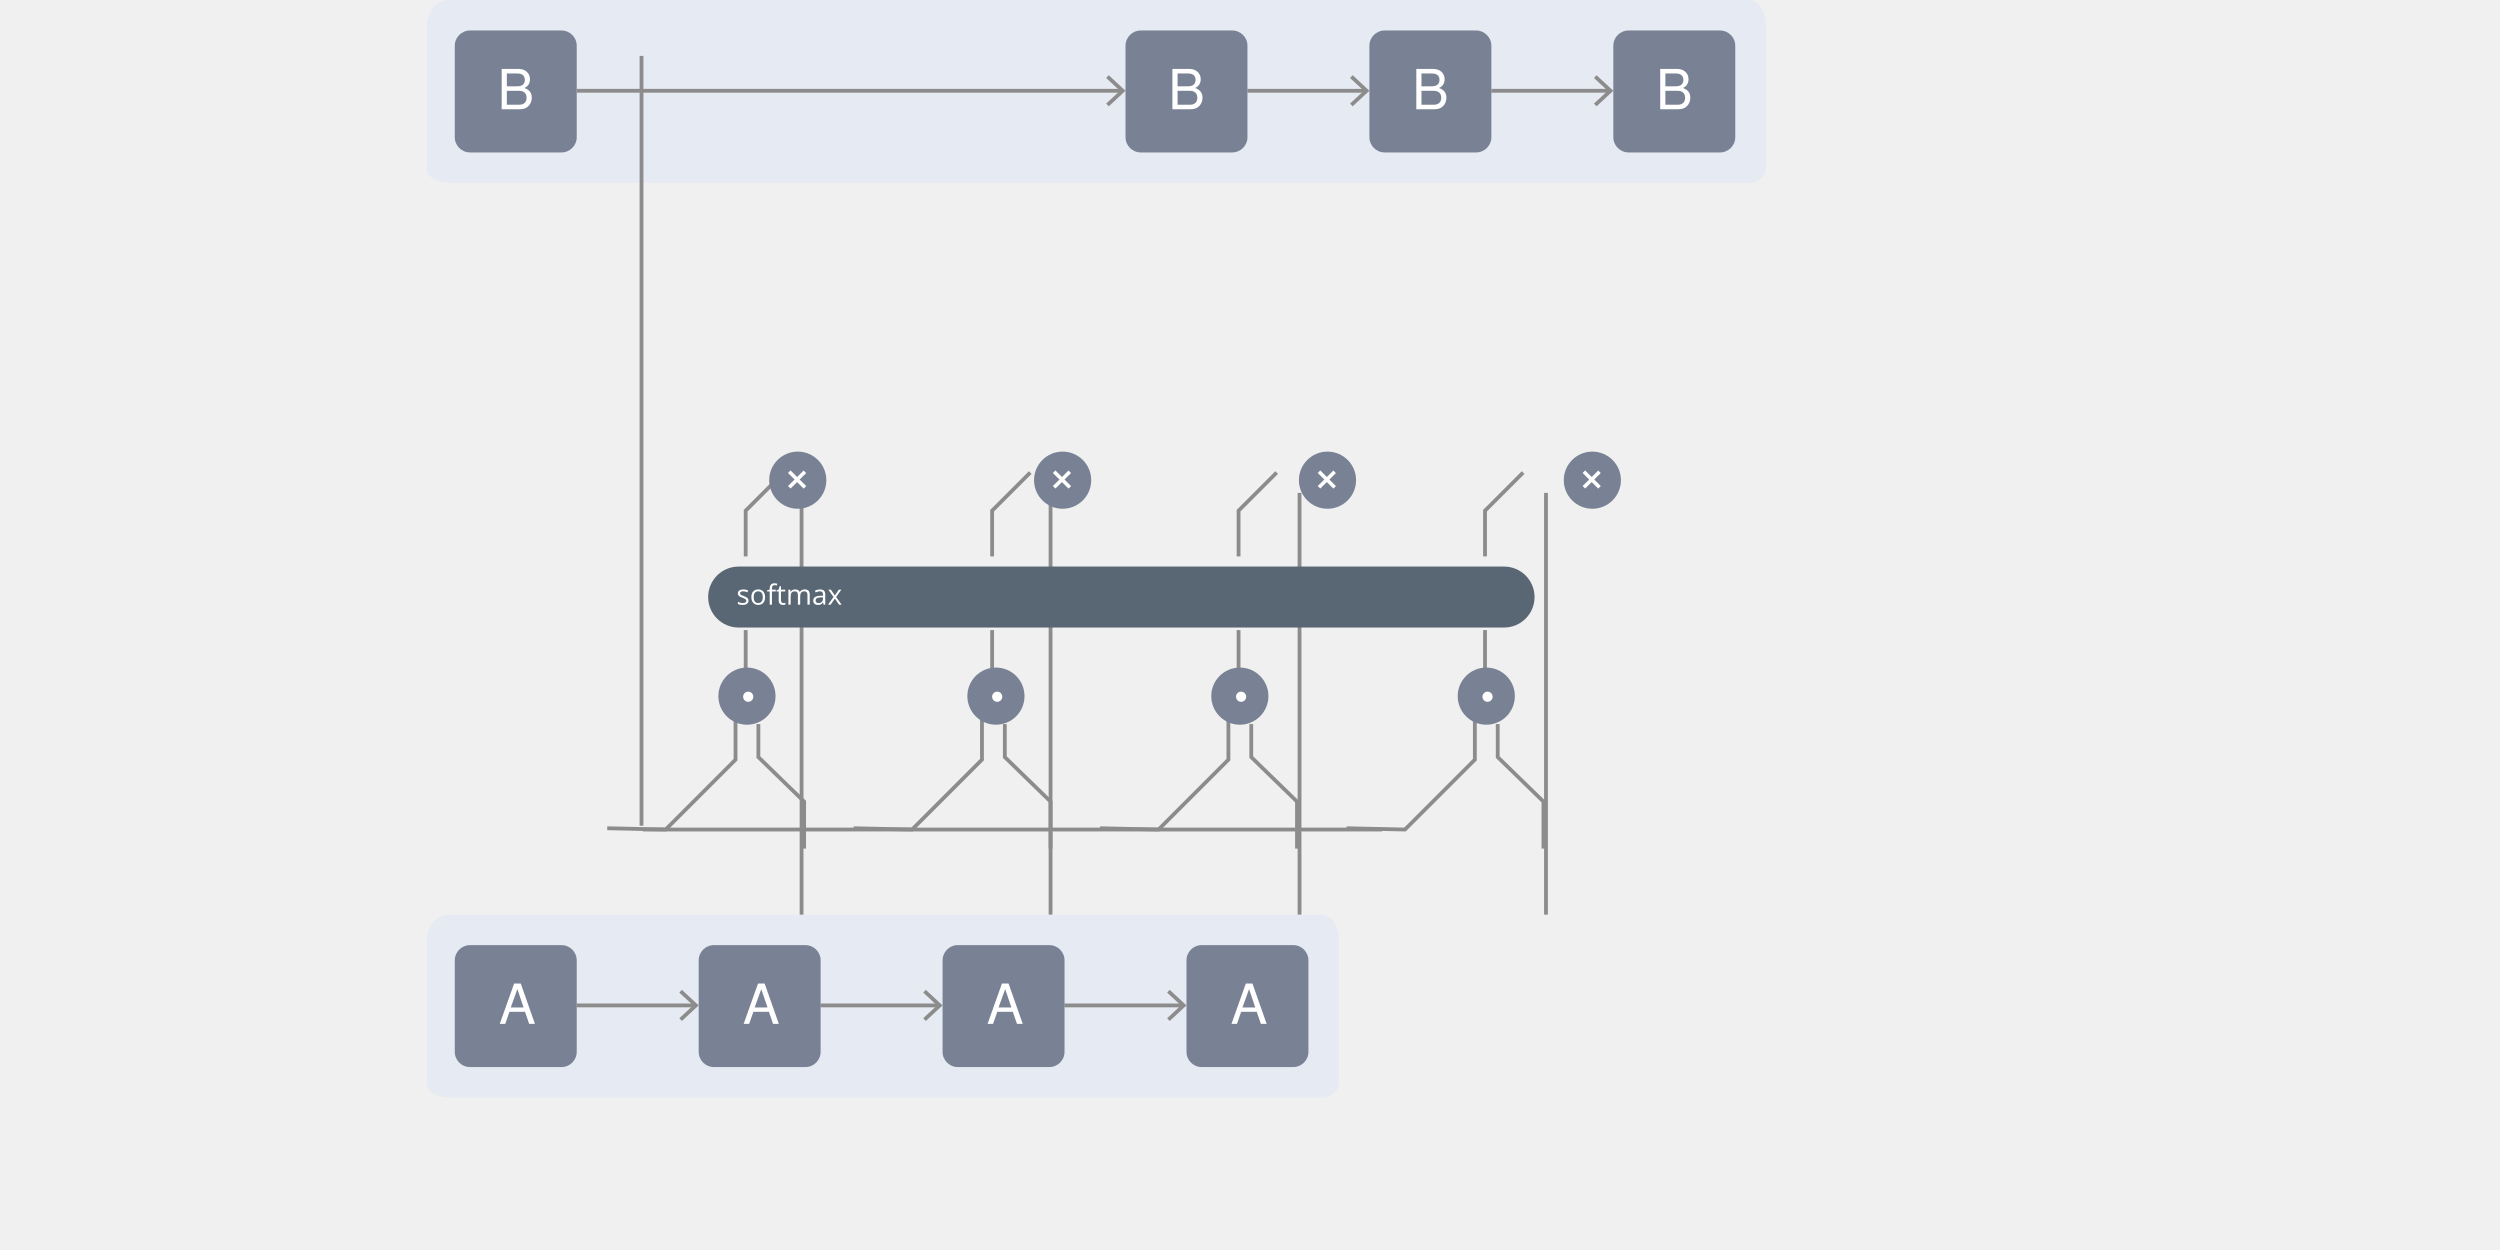
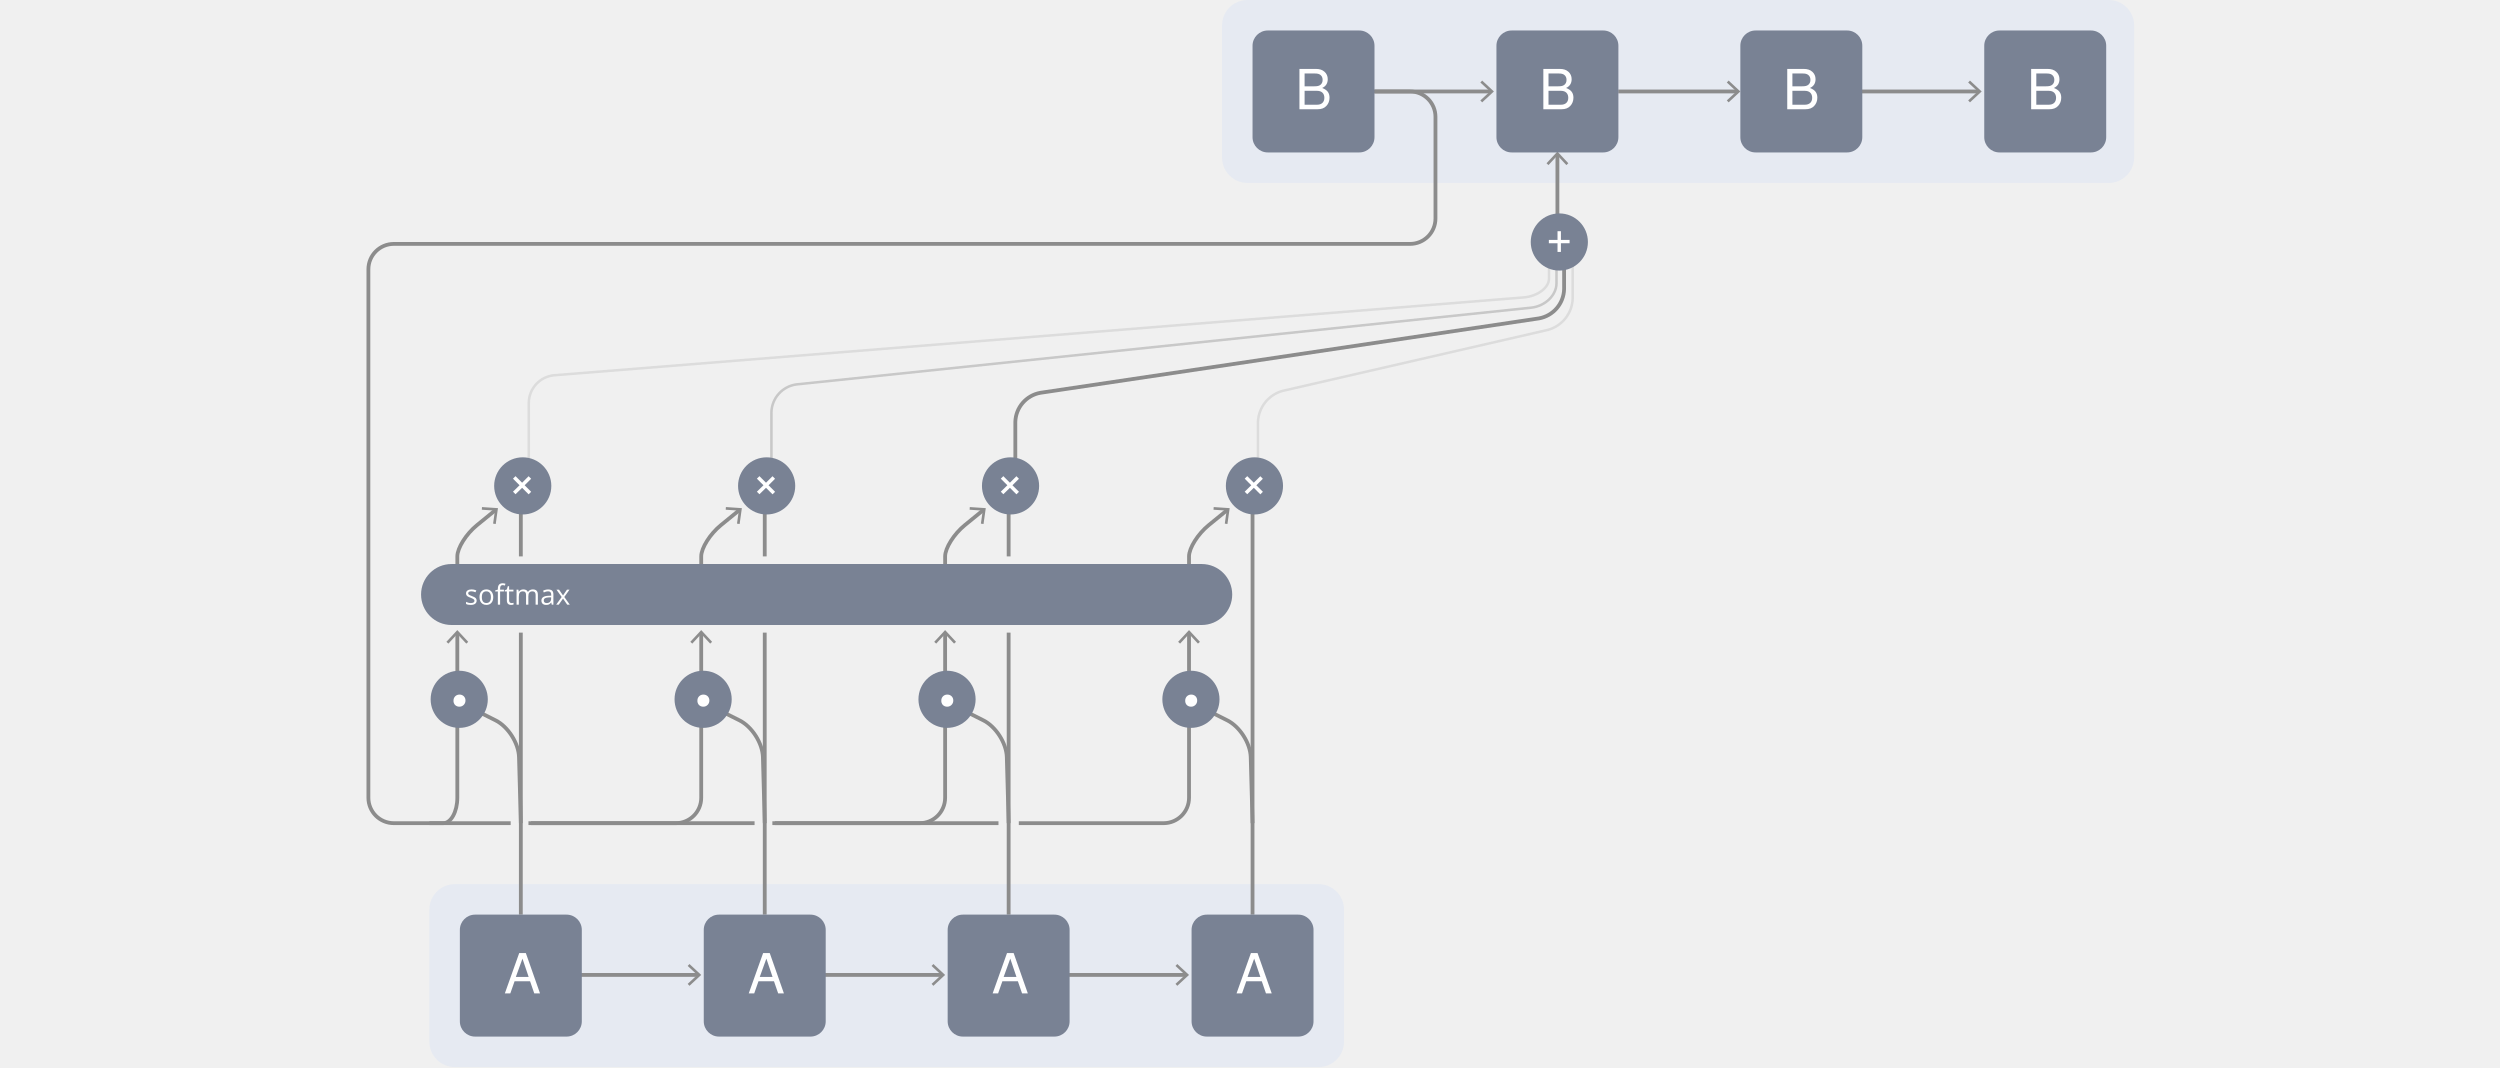
- <svg xmlns="http://www.w3.org/2000/svg" xmlns:xlink="http://www.w3.org/1999/xlink" id="background" width="984" height="492" viewBox="0 0 984 492">
+ <svg xmlns="http://www.w3.org/2000/svg" xmlns:xlink="http://www.w3.org/1999/xlink" id="background" width="984" height="420" viewBox="0 0 984 420">
  <defs>
    <symbol id="rnn-bg" data-name="rnn-bg" viewBox="0 0 48 48">
      <rect width="48" height="48" rx="6" ry="6" fill="#798294" />
    </symbol>
-     <symbol id="rnn-b" data-name="rnn-b" viewBox="0 0 48 48">
+     <symbol id="rnn-a" data-name="rnn-a" viewBox="0 0 48 48">
      <use id="rnn-bg-3" data-name="rnn-bg" width="48" height="48" xlink:href="#rnn-bg" />
-       <text transform="translate(16.74 31)" font-size="21.77" fill="#fff" font-family="Helvetica">B</text>
-     </symbol>
-     <symbol id="rnn-a" data-name="rnn-a" viewBox="0 0 48 48">
-       <use id="rnn-bg-15" data-name="rnn-bg" width="48" height="48" xlink:href="#rnn-bg" />
      <text transform="translate(17.33 31)" font-size="21.77" fill="#fff" font-family="Helvetica" letter-spacing="-1">A</text>
    </symbol>
    <symbol id="op-bg" data-name="op-bg" viewBox="0 0 22.5 22.5">
      <circle cx="11.25" cy="11.25" r="11.25" fill="#798294" />
    </symbol>
-     <symbol id="op-dot" data-name="op-dot" viewBox="0 0 22.5 24.7">
+     <symbol id="op-dot" data-name="op-dot" viewBox="0 0 22.5 22.5">
      <use width="22.5" height="22.5" xlink:href="#op-bg" />
-       <text transform="translate(8.95 17)" font-size="16" fill="#fff" font-family="Helvetica">•</text>
+       <path d="M13.71,11.76A2.33,2.33,0,0,1,13,13.47a2.3,2.3,0,0,1-1.7.68,2.3,2.3,0,0,1-1.7-.68A2.32,2.32,0,0,1,9,11.76a2.29,2.29,0,0,1,.67-1.7,2.31,2.31,0,0,1,1.7-.67,2.32,2.32,0,0,1,1.7.67A2.29,2.29,0,0,1,13.71,11.76Z" fill="#fff" />
    </symbol>
    <symbol id="op-x" data-name="op-x" viewBox="0 0 22.5 22.5">
      <use width="22.5" height="22.5" xlink:href="#op-bg" />
      <path d="M8.41,14.53l-1-1L10,11,7.41,8.41l1-1L11,10l2.56-2.56,1,1L12,11l2.57,2.57-1,1L11,12Z" fill="#fff" />
    </symbol>
+     <symbol id="rnn-b" data-name="rnn-b" viewBox="0 0 48 48">
+       <use id="rnn-bg-15" data-name="rnn-bg" width="48" height="48" xlink:href="#rnn-bg" />
+       <text transform="translate(16.74 31)" font-size="21.77" fill="#fff" font-family="Helvetica">B</text>
+     </symbol>
+     <symbol id="op-sum" data-name="op-sum" viewBox="0 0 22.5 22.5">
+       <use id="op-bg-19" data-name="op-bg" width="22.5" height="22.5" xlink:href="#op-bg" />
+       <path d="M7.13,11.75V10.43h3.41V7h1.34v3.43h3.41v1.31H11.87v3.42H10.54V11.75H7.13Z" fill="#fff" />
+     </symbol>
  </defs>
  <g id="_Group_" data-name="&lt;Group&gt;">
-     <path d="M695,66.48c0,3-3,5.52-6.69,5.52H176.67c-4.77,0-8.67-2.48-8.67-5.52V10c0-5.49,3.9-10,8.67-10H688.31C692,0,695,4.49,695,10V66.48Z" fill="#e6eaf2" />
-   </g>
-   <g id="_Group_2" data-name="&lt;Group&gt;">
-     <path d="M527,426.48c0,3-3,5.52-6.69,5.52H176.67c-4.77,0-8.67-2.48-8.67-5.52V370c0-5.49,3.9-10,8.67-10H520.31c3.68,0,6.69,4.49,6.69,10v56.51Z" fill="#e6eaf2" />
+     <rect x="169" y="348" width="360" height="72" rx="10" ry="10" fill="#e6eaf2" />
  </g>
  <g>
-     <line x1="491" y1="35.73" x2="537.37" y2="35.73" fill="none" stroke="#8c8c8c" stroke-miterlimit="10" stroke-width="1.5" />
-     <polygon points="532.4 41.86 531.38 40.77 536.8 35.73 531.38 30.7 532.4 29.6 539 35.73 532.4 41.86" fill="#8c8c8c" />
+     <line x1="227.92" y1="383.73" x2="274.86" y2="383.73" fill="none" stroke="#8c8c8c" stroke-miterlimit="10" stroke-width="1.5" />
+     <polygon points="271.38 388.02 270.67 387.25 274.46 383.73 270.67 380.2 271.38 379.44 276 383.73 271.38 388.02" fill="#8c8c8c" />
  </g>
  <g>
-     <line x1="227" y1="35.73" x2="441.37" y2="35.73" fill="none" stroke="#8c8c8c" stroke-miterlimit="10" stroke-width="1.5" />
-     <polygon points="436.4 41.87 435.38 40.77 440.8 35.73 435.38 30.7 436.4 29.6 443 35.73 436.4 41.87" fill="#8c8c8c" />
+     <line x1="323.92" y1="383.73" x2="370.86" y2="383.73" fill="none" stroke="#8c8c8c" stroke-miterlimit="10" stroke-width="1.5" />
+     <polygon points="367.38 388.02 366.67 387.25 370.46 383.73 366.67 380.2 367.38 379.44 372 383.73 367.38 388.02" fill="#8c8c8c" />
  </g>
  <g>
-     <line x1="587" y1="35.73" x2="633.37" y2="35.73" fill="none" stroke="#8c8c8c" stroke-miterlimit="10" stroke-width="1.5" />
-     <polygon points="628.4 41.86 627.38 40.77 632.8 35.73 627.38 30.7 628.4 29.6 635 35.73 628.4 41.86" fill="#8c8c8c" />
+     <line x1="419.92" y1="383.73" x2="466.86" y2="383.73" fill="none" stroke="#8c8c8c" stroke-miterlimit="10" stroke-width="1.5" />
+     <polygon points="463.38 388.02 462.67 387.25 466.46 383.73 462.67 380.2 463.38 379.44 468 383.73 463.38 388.02" fill="#8c8c8c" />
+   </g>
+   <line x1="205" y1="360" x2="205" y2="249" fill="none" stroke="#8c8c8c" stroke-miterlimit="10" stroke-width="1.5" />
+   <line x1="205" y1="219" x2="205" y2="192" fill="none" stroke="#8c8c8c" stroke-miterlimit="10" stroke-width="1.5" />
+   <g>
+     <path d="M180,225v-6c0-3.3,3.49-8.84,7.76-12.31l7.36-6" fill="none" stroke="#8c8c8c" stroke-miterlimit="10" stroke-width="1.5" />
+     <polygon points="195.12 206.25 194.08 206.1 194.8 200.97 189.64 200.63 189.71 199.58 196 200 195.12 206.25" fill="#8c8c8c" />
  </g>
  <g>
-     <line x1="226.92" y1="395.73" x2="273.37" y2="395.73" fill="none" stroke="#8c8c8c" stroke-miterlimit="10" stroke-width="1.5" />
-     <polygon points="268.4 401.86 267.38 400.77 272.8 395.73 267.38 390.69 268.4 389.6 275 395.73 268.4 401.86" fill="#8c8c8c" />
+     <line x1="180" y1="270" x2="180" y2="249.14" fill="none" stroke="#8c8c8c" stroke-miterlimit="10" stroke-width="1.5" />
+     <polygon points="184.29 252.62 183.53 253.33 180 249.54 176.48 253.33 175.71 252.62 180 248 184.29 252.62" fill="#8c8c8c" />
+   </g>
+   <path d="M169,324h5.5c3,0,5.5-4.5,5.5-10V278" fill="none" stroke="#8c8c8c" stroke-miterlimit="10" stroke-width="1.5" />
+   <path d="M205,324l-0.72-26c-0.15-5.5-4.3-12-9.22-14.47L180,276" fill="none" stroke="#8c8c8c" stroke-miterlimit="10" stroke-width="1.5" />
+   <path d="M301,324l-0.72-26c-0.15-5.5-4.3-12-9.22-14.47L276,276" fill="none" stroke="#8c8c8c" stroke-miterlimit="10" stroke-width="1.5" />
+   <path d="M397,324l-0.72-26c-0.15-5.5-4.3-12-9.22-14.47L372,276" fill="none" stroke="#8c8c8c" stroke-miterlimit="10" stroke-width="1.5" />
+   <path d="M493,324l-0.72-26c-0.15-5.5-4.3-12-9.22-14.47L468,276" fill="none" stroke="#8c8c8c" stroke-miterlimit="10" stroke-width="1.5" />
+   <line x1="301" y1="360" x2="301" y2="249" fill="none" stroke="#8c8c8c" stroke-miterlimit="10" stroke-width="1.5" />
+   <line x1="301" y1="219" x2="301" y2="192" fill="none" stroke="#8c8c8c" stroke-miterlimit="10" stroke-width="1.5" />
+   <g>
+     <path d="M276,225v-6c0-3.3,3.49-8.84,7.76-12.31l7.36-6" fill="none" stroke="#8c8c8c" stroke-miterlimit="10" stroke-width="1.5" />
+     <polygon points="291.12 206.25 290.08 206.1 290.8 200.97 285.64 200.63 285.71 199.58 292 200 291.12 206.25" fill="#8c8c8c" />
  </g>
  <g>
-     <line x1="322.92" y1="395.73" x2="369.37" y2="395.73" fill="none" stroke="#8c8c8c" stroke-miterlimit="10" stroke-width="1.5" />
-     <polygon points="364.4 401.86 363.38 400.77 368.8 395.73 363.38 390.69 364.4 389.6 371 395.73 364.4 401.86" fill="#8c8c8c" />
+     <line x1="276" y1="270" x2="276" y2="249.14" fill="none" stroke="#8c8c8c" stroke-miterlimit="10" stroke-width="1.5" />
+     <polygon points="280.29 252.62 279.52 253.33 276 249.54 272.48 253.33 271.71 252.62 276 248 280.29 252.62" fill="#8c8c8c" />
+   </g>
+   <path d="M208,324h58a10,10,0,0,0,10-10V278" fill="none" stroke="#8c8c8c" stroke-miterlimit="10" stroke-width="1.5" />
+   <line x1="397" y1="360" x2="397" y2="249" fill="none" stroke="#8c8c8c" stroke-miterlimit="10" stroke-width="1.5" />
+   <line x1="397" y1="219" x2="397" y2="192" fill="none" stroke="#8c8c8c" stroke-miterlimit="10" stroke-width="1.5" />
+   <g>
+     <path d="M372,225v-6c0-3.3,3.49-8.84,7.76-12.31l7.36-6" fill="none" stroke="#8c8c8c" stroke-miterlimit="10" stroke-width="1.5" />
+     <polygon points="387.12 206.25 386.08 206.1 386.8 200.97 381.64 200.63 381.71 199.58 388 200 387.12 206.25" fill="#8c8c8c" />
  </g>
  <g>
-     <line x1="418.92" y1="395.73" x2="465.37" y2="395.73" fill="none" stroke="#8c8c8c" stroke-miterlimit="10" stroke-width="1.5" />
-     <polygon points="460.4 401.86 459.38 400.77 464.8 395.73 459.38 390.69 460.4 389.6 467 395.73 460.4 401.86" fill="#8c8c8c" />
+     <line x1="372" y1="270" x2="372" y2="249.14" fill="none" stroke="#8c8c8c" stroke-miterlimit="10" stroke-width="1.5" />
+     <polygon points="376.29 252.62 375.52 253.33 372 249.54 368.48 253.33 367.71 252.62 372 248 376.29 252.62" fill="#8c8c8c" />
  </g>
-   <line x1="253" y1="326.5" x2="544" y2="326.5" fill="none" stroke="#8c8c8c" stroke-miterlimit="10" stroke-width="1.5" />
-   <line x1="252.5" y1="325" x2="252.5" y2="22" fill="none" stroke="#8c8c8c" stroke-miterlimit="10" stroke-width="1.5" />
-   <polyline points="298.5 285 298.5 298 316.5 315.5 316.5 334" fill="none" stroke="#8c8c8c" stroke-miterlimit="10" stroke-width="1.5" />
-   <polyline points="289.5 266 289.5 299 262 326.5 239 326" fill="none" stroke="#8c8c8c" stroke-miterlimit="10" stroke-width="1.5" />
-   <polyline points="395.5 285 395.5 298 413.5 315.5 413.5 334" fill="none" stroke="#8c8c8c" stroke-miterlimit="10" stroke-width="1.5" />
-   <polyline points="386.5 266 386.5 299 359 326.5 336 326" fill="none" stroke="#8c8c8c" stroke-miterlimit="10" stroke-width="1.5" />
-   <polyline points="492.5 285 492.5 298 510.5 315.5 510.5 334" fill="none" stroke="#8c8c8c" stroke-miterlimit="10" stroke-width="1.5" />
-   <polyline points="483.5 266 483.5 299 456 326.5 433 326" fill="none" stroke="#8c8c8c" stroke-miterlimit="10" stroke-width="1.5" />
-   <polyline points="589.5 285 589.5 298 607.5 315.5 607.5 334" fill="none" stroke="#8c8c8c" stroke-miterlimit="10" stroke-width="1.5" />
-   <polyline points="580.5 266 580.5 299 553 326.5 530 326" fill="none" stroke="#8c8c8c" stroke-miterlimit="10" stroke-width="1.5" />
-   <line x1="315.5" y1="360" x2="315.5" y2="194" fill="none" stroke="#8c8c8c" stroke-miterlimit="10" stroke-width="1.5" />
-   <line x1="413.5" y1="360" x2="413.5" y2="194" fill="none" stroke="#8c8c8c" stroke-miterlimit="10" stroke-width="1.5" />
-   <line x1="511.5" y1="360" x2="511.5" y2="194" fill="none" stroke="#8c8c8c" stroke-miterlimit="10" stroke-width="1.5" />
-   <line x1="608.5" y1="360" x2="608.5" y2="194" fill="none" stroke="#8c8c8c" stroke-miterlimit="10" stroke-width="1.5" />
-   <polyline points="293.5 219 293.5 201 308.5 186" fill="none" stroke="#8c8c8c" stroke-miterlimit="10" stroke-width="1.5" />
-   <line x1="293.5" y1="248" x2="293.5" y2="270" fill="none" stroke="#8c8c8c" stroke-miterlimit="10" stroke-width="1.5" />
-   <polyline points="390.5 219 390.5 201 405.5 186" fill="none" stroke="#8c8c8c" stroke-miterlimit="10" stroke-width="1.5" />
-   <line x1="390.5" y1="248" x2="390.5" y2="270" fill="none" stroke="#8c8c8c" stroke-miterlimit="10" stroke-width="1.5" />
-   <polyline points="487.5 219 487.5 201 502.5 186" fill="none" stroke="#8c8c8c" stroke-miterlimit="10" stroke-width="1.5" />
-   <line x1="487.5" y1="248" x2="487.5" y2="270" fill="none" stroke="#8c8c8c" stroke-miterlimit="10" stroke-width="1.5" />
-   <polyline points="584.5 219 584.5 201 599.5 186" fill="none" stroke="#8c8c8c" stroke-miterlimit="10" stroke-width="1.5" />
-   <line x1="584.5" y1="248" x2="584.5" y2="270" fill="none" stroke="#8c8c8c" stroke-miterlimit="10" stroke-width="1.5" />
-   <use width="48" height="48" transform="translate(179 12)" xlink:href="#rnn-b" />
-   <use width="48" height="48" transform="translate(443 12)" xlink:href="#rnn-b" />
-   <use width="48" height="48" transform="translate(539 12)" xlink:href="#rnn-b" />
-   <use width="48" height="48" transform="translate(635 12)" xlink:href="#rnn-b" />
-   <use width="48" height="48" transform="translate(179 372)" xlink:href="#rnn-a" />
-   <use width="48" height="48" transform="translate(275 372)" xlink:href="#rnn-a" />
-   <use width="48" height="48" transform="translate(371 372)" xlink:href="#rnn-a" />
-   <use width="48" height="48" transform="translate(467 372)" xlink:href="#rnn-a" />
-   <use id="op-dot-3" data-name="op-dot" width="22.5" height="24.7" transform="translate(282.75 262.75)" xlink:href="#op-dot" />
-   <use id="op-dot-6" data-name="op-dot" width="22.5" height="24.7" transform="translate(476.75 262.75)" xlink:href="#op-dot" />
-   <use id="op-dot-9" data-name="op-dot" width="22.5" height="24.7" transform="translate(573.75 262.75)" xlink:href="#op-dot" />
-   <use id="op-dot-12" data-name="op-dot" width="22.5" height="24.7" transform="translate(380.75 262.75)" xlink:href="#op-dot" />
+   <path d="M304,324h58a10,10,0,0,0,10-10V278" fill="none" stroke="#8c8c8c" stroke-miterlimit="10" stroke-width="1.5" />
+   <line x1="493" y1="360" x2="493" y2="192" fill="none" stroke="#8c8c8c" stroke-miterlimit="10" stroke-width="1.5" />
+   <g>
+     <path d="M468,225v-6c0-3.3,3.49-8.84,7.76-12.31l7.36-6" fill="none" stroke="#8c8c8c" stroke-miterlimit="10" stroke-width="1.5" />
+     <polygon points="483.12 206.25 482.08 206.1 482.8 200.97 477.64 200.63 477.71 199.58 484 200 483.12 206.25" fill="#8c8c8c" />
+   </g>
+   <g>
+     <line x1="468" y1="270" x2="468" y2="249.14" fill="none" stroke="#8c8c8c" stroke-miterlimit="10" stroke-width="1.5" />
+     <polygon points="472.29 252.62 471.52 253.33 468 249.54 464.48 253.33 463.71 252.62 468 248 472.29 252.62" fill="#8c8c8c" />
+   </g>
+   <path d="M401,324h57a10,10,0,0,0,10-10V278" fill="none" stroke="#8c8c8c" stroke-miterlimit="10" stroke-width="1.5" />
+   <line x1="209" y1="324" x2="297" y2="324" fill="none" stroke="#8c8c8c" stroke-miterlimit="10" stroke-width="1.5" />
+   <line x1="305" y1="324" x2="393" y2="324" fill="none" stroke="#8c8c8c" stroke-miterlimit="10" stroke-width="1.5" />
+   <g>
+     <g opacity="0.2">
+       <path d="M208.13,194V158.5a11,11,0,0,1,10-10.8l381.56-30.63c5.48-.44,10-3.79,10-7.44V103" fill="none" stroke="#8c8c8c" stroke-miterlimit="10" />
+     </g>
+     <g opacity="0.4">
+       <path d="M303.63,194V162.29a11.37,11.37,0,0,1,9.95-11L602.68,121.1c5.47-.57,9.95-4.88,9.95-9.57V103" fill="none" stroke="#8c8c8c" stroke-miterlimit="10" />
+     </g>
+     <path d="M399.63,194V166.08a12,12,0,0,1,9.89-11.48l196.22-29.28a12,12,0,0,0,9.89-11.48V103" fill="none" stroke="#8c8c8c" stroke-miterlimit="10" stroke-width="1.5" />
+     <g opacity="0.2">
+       <path d="M495.13,194V166.08a13.19,13.19,0,0,1,9.75-12.24l104.38-24A13.19,13.19,0,0,0,619,117.65V103" fill="none" stroke="#8c8c8c" stroke-miterlimit="10" />
+     </g>
+   </g>
+   <use id="rnn-a-3" data-name="rnn-a" width="48" height="48" transform="translate(181 360)" xlink:href="#rnn-a" />
+   <use width="48" height="48" transform="translate(277 360)" xlink:href="#rnn-a" />
+   <use width="48" height="48" transform="translate(373 360)" xlink:href="#rnn-a" />
+   <use width="48" height="48" transform="translate(469 360)" xlink:href="#rnn-a" />
+   <use id="op-dot-3" data-name="op-dot" width="22.5" height="22.5" transform="translate(169.5 264)" xlink:href="#op-dot" />
+   <use id="op-dot-6" data-name="op-dot" width="22.5" height="22.5" transform="translate(361.5 264)" xlink:href="#op-dot" />
+   <use id="op-dot-9" data-name="op-dot" width="22.5" height="22.5" transform="translate(457.5 264)" xlink:href="#op-dot" />
+   <use id="op-dot-12" data-name="op-dot" width="22.5" height="22.5" transform="translate(265.5 264)" xlink:href="#op-dot" />
+   <g id="_Group_2" data-name="&lt;Group&gt;">
+     <path d="M485,234a12,12,0,0,1-12,12H177.73a12,12,0,1,1,0-24H473a12,12,0,0,1,12,12h0Z" fill="#798294" />
+   </g>
+   <text transform="translate(182.86 237.99)" font-size="11" fill="#fff" font-family="Open Sans">softmax</text>
+   <use width="22.5" height="22.5" transform="translate(194.5 180)" xlink:href="#op-x" />
+   <use width="22.5" height="22.5" transform="translate(290.5 180)" xlink:href="#op-x" />
+   <use width="22.5" height="22.5" transform="translate(386.5 180)" xlink:href="#op-x" />
+   <use width="22.5" height="22.5" transform="translate(482.5 180)" xlink:href="#op-x" />
  <g id="_Group_3" data-name="&lt;Group&gt;">
-     <path d="M604,235a12,12,0,0,1-12,12H290.73a12,12,0,1,1,0-24H592a12,12,0,0,1,12,12h0Z" fill="#596673" />
+     <rect x="481" width="359" height="72" rx="10" ry="10" fill="#e6eaf2" />
  </g>
-   <text transform="translate(289.86 237.99)" font-size="11" fill="#fff" font-family="Open Sans">softmax</text>
-   <use width="22.5" height="22.5" transform="translate(302.75 177.75)" xlink:href="#op-x" />
-   <use width="22.5" height="22.5" transform="translate(407 177.75)" xlink:href="#op-x" />
-   <use width="22.5" height="22.5" transform="translate(511.25 177.75)" xlink:href="#op-x" />
-   <use width="22.5" height="22.5" transform="translate(615.5 177.75)" xlink:href="#op-x" />
+   <path d="M201,324H155a10,10,0,0,1-10-10V106a10,10,0,0,1,10-10H555a10,10,0,0,0,10-10V46a10,10,0,0,0-10-10H541" fill="none" stroke="#8c8c8c" stroke-miterlimit="10" stroke-width="1.5" />
+   <g>
+     <line x1="539.92" y1="36" x2="586.86" y2="36" fill="none" stroke="#8c8c8c" stroke-miterlimit="10" stroke-width="1.5" />
+     <polygon points="583.38 40.29 582.67 39.52 586.46 36 582.67 32.48 583.38 31.71 588 36 583.38 40.29" fill="#8c8c8c" />
+   </g>
+   <g>
+     <line x1="636.92" y1="36" x2="683.86" y2="36" fill="none" stroke="#8c8c8c" stroke-miterlimit="10" stroke-width="1.5" />
+     <polygon points="680.38 40.29 679.67 39.52 683.46 36 679.67 32.48 680.38 31.71 685 36 680.38 40.29" fill="#8c8c8c" />
+   </g>
+   <g>
+     <line x1="731.92" y1="36" x2="778.86" y2="36" fill="none" stroke="#8c8c8c" stroke-miterlimit="10" stroke-width="1.5" />
+     <polygon points="775.38 40.29 774.67 39.52 778.46 36 774.67 32.48 775.38 31.71 780 36 775.38 40.29" fill="#8c8c8c" />
+   </g>
+   <g>
+     <line x1="613" y1="96.81" x2="613" y2="60.79" fill="none" stroke="#8c8c8c" stroke-miterlimit="10" stroke-width="1.5" />
+     <polygon points="617.29 64.26 616.52 64.98 613 61.19 609.48 64.98 608.71 64.26 613 59.65 617.29 64.26" fill="#8c8c8c" />
+   </g>
+   <use width="48" height="48" transform="translate(493 12)" xlink:href="#rnn-b" />
+   <use width="48" height="48" transform="translate(589 12)" xlink:href="#rnn-b" />
+   <use width="48" height="48" transform="translate(685 12)" xlink:href="#rnn-b" />
+   <use id="rnn-b-9" data-name="rnn-b" width="48" height="48" transform="translate(781 12)" xlink:href="#rnn-b" />
+   <use width="22.5" height="22.5" transform="translate(602.5 84)" xlink:href="#op-sum" />
</svg>
